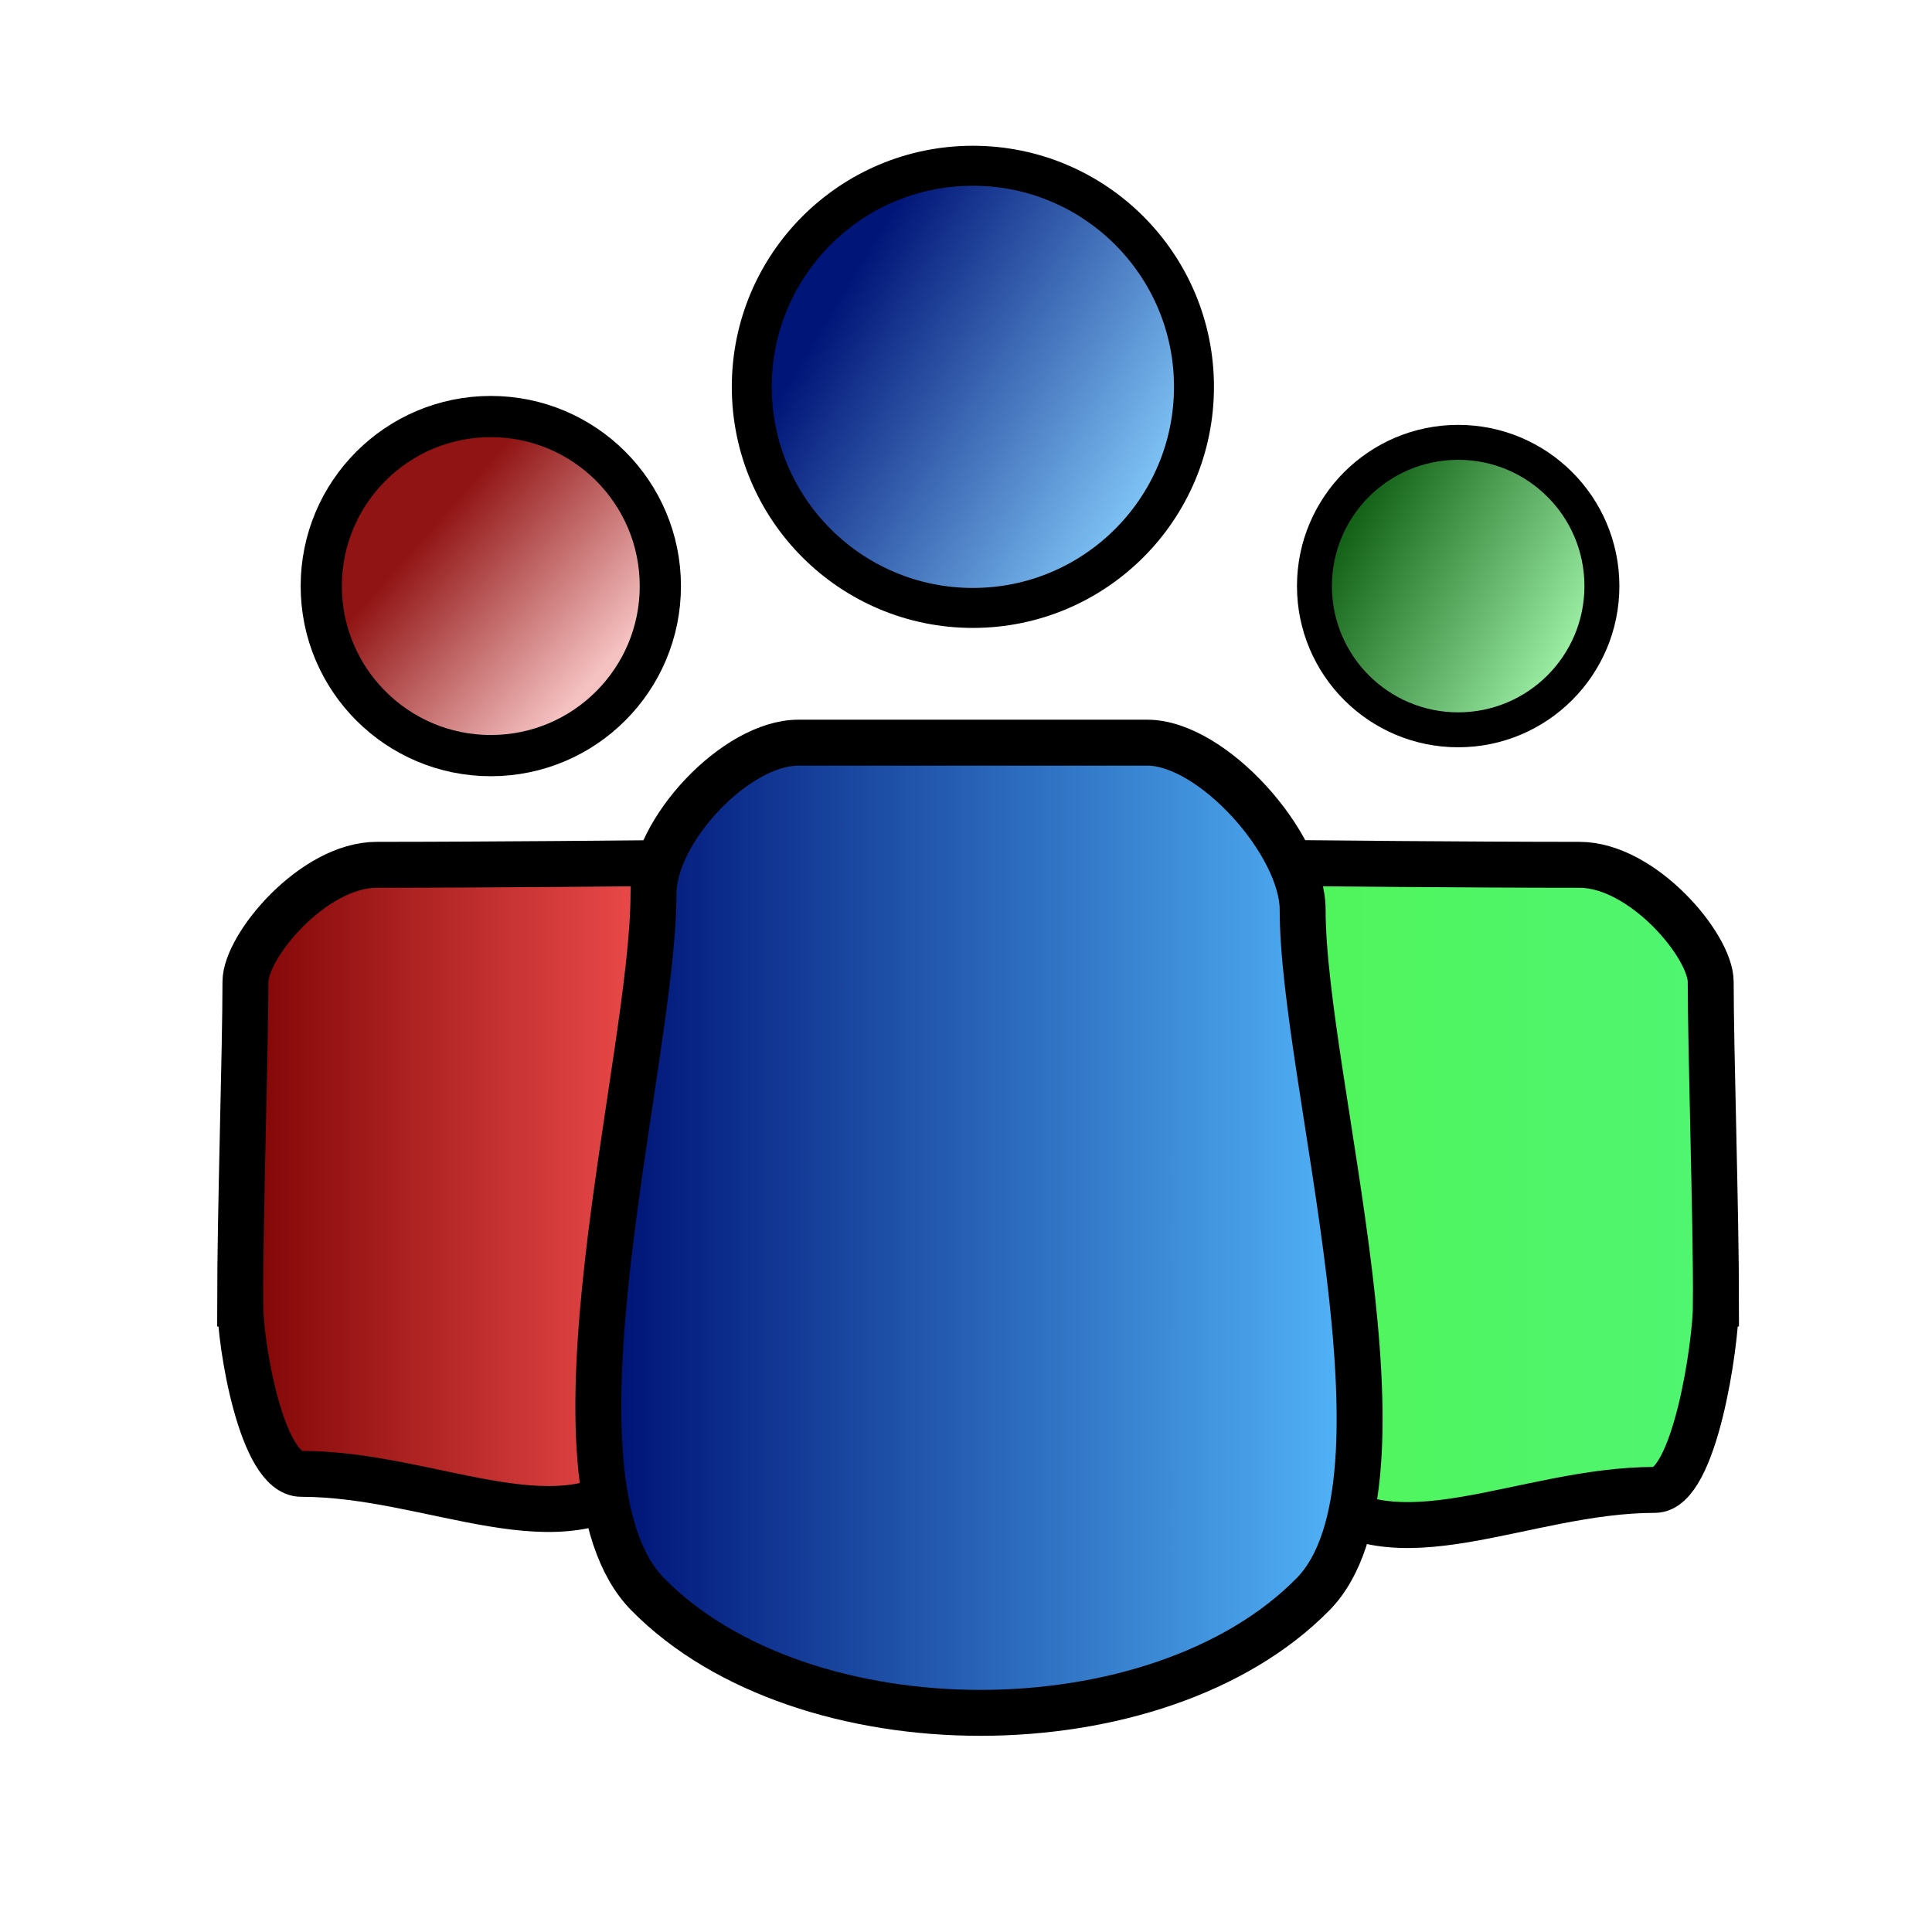
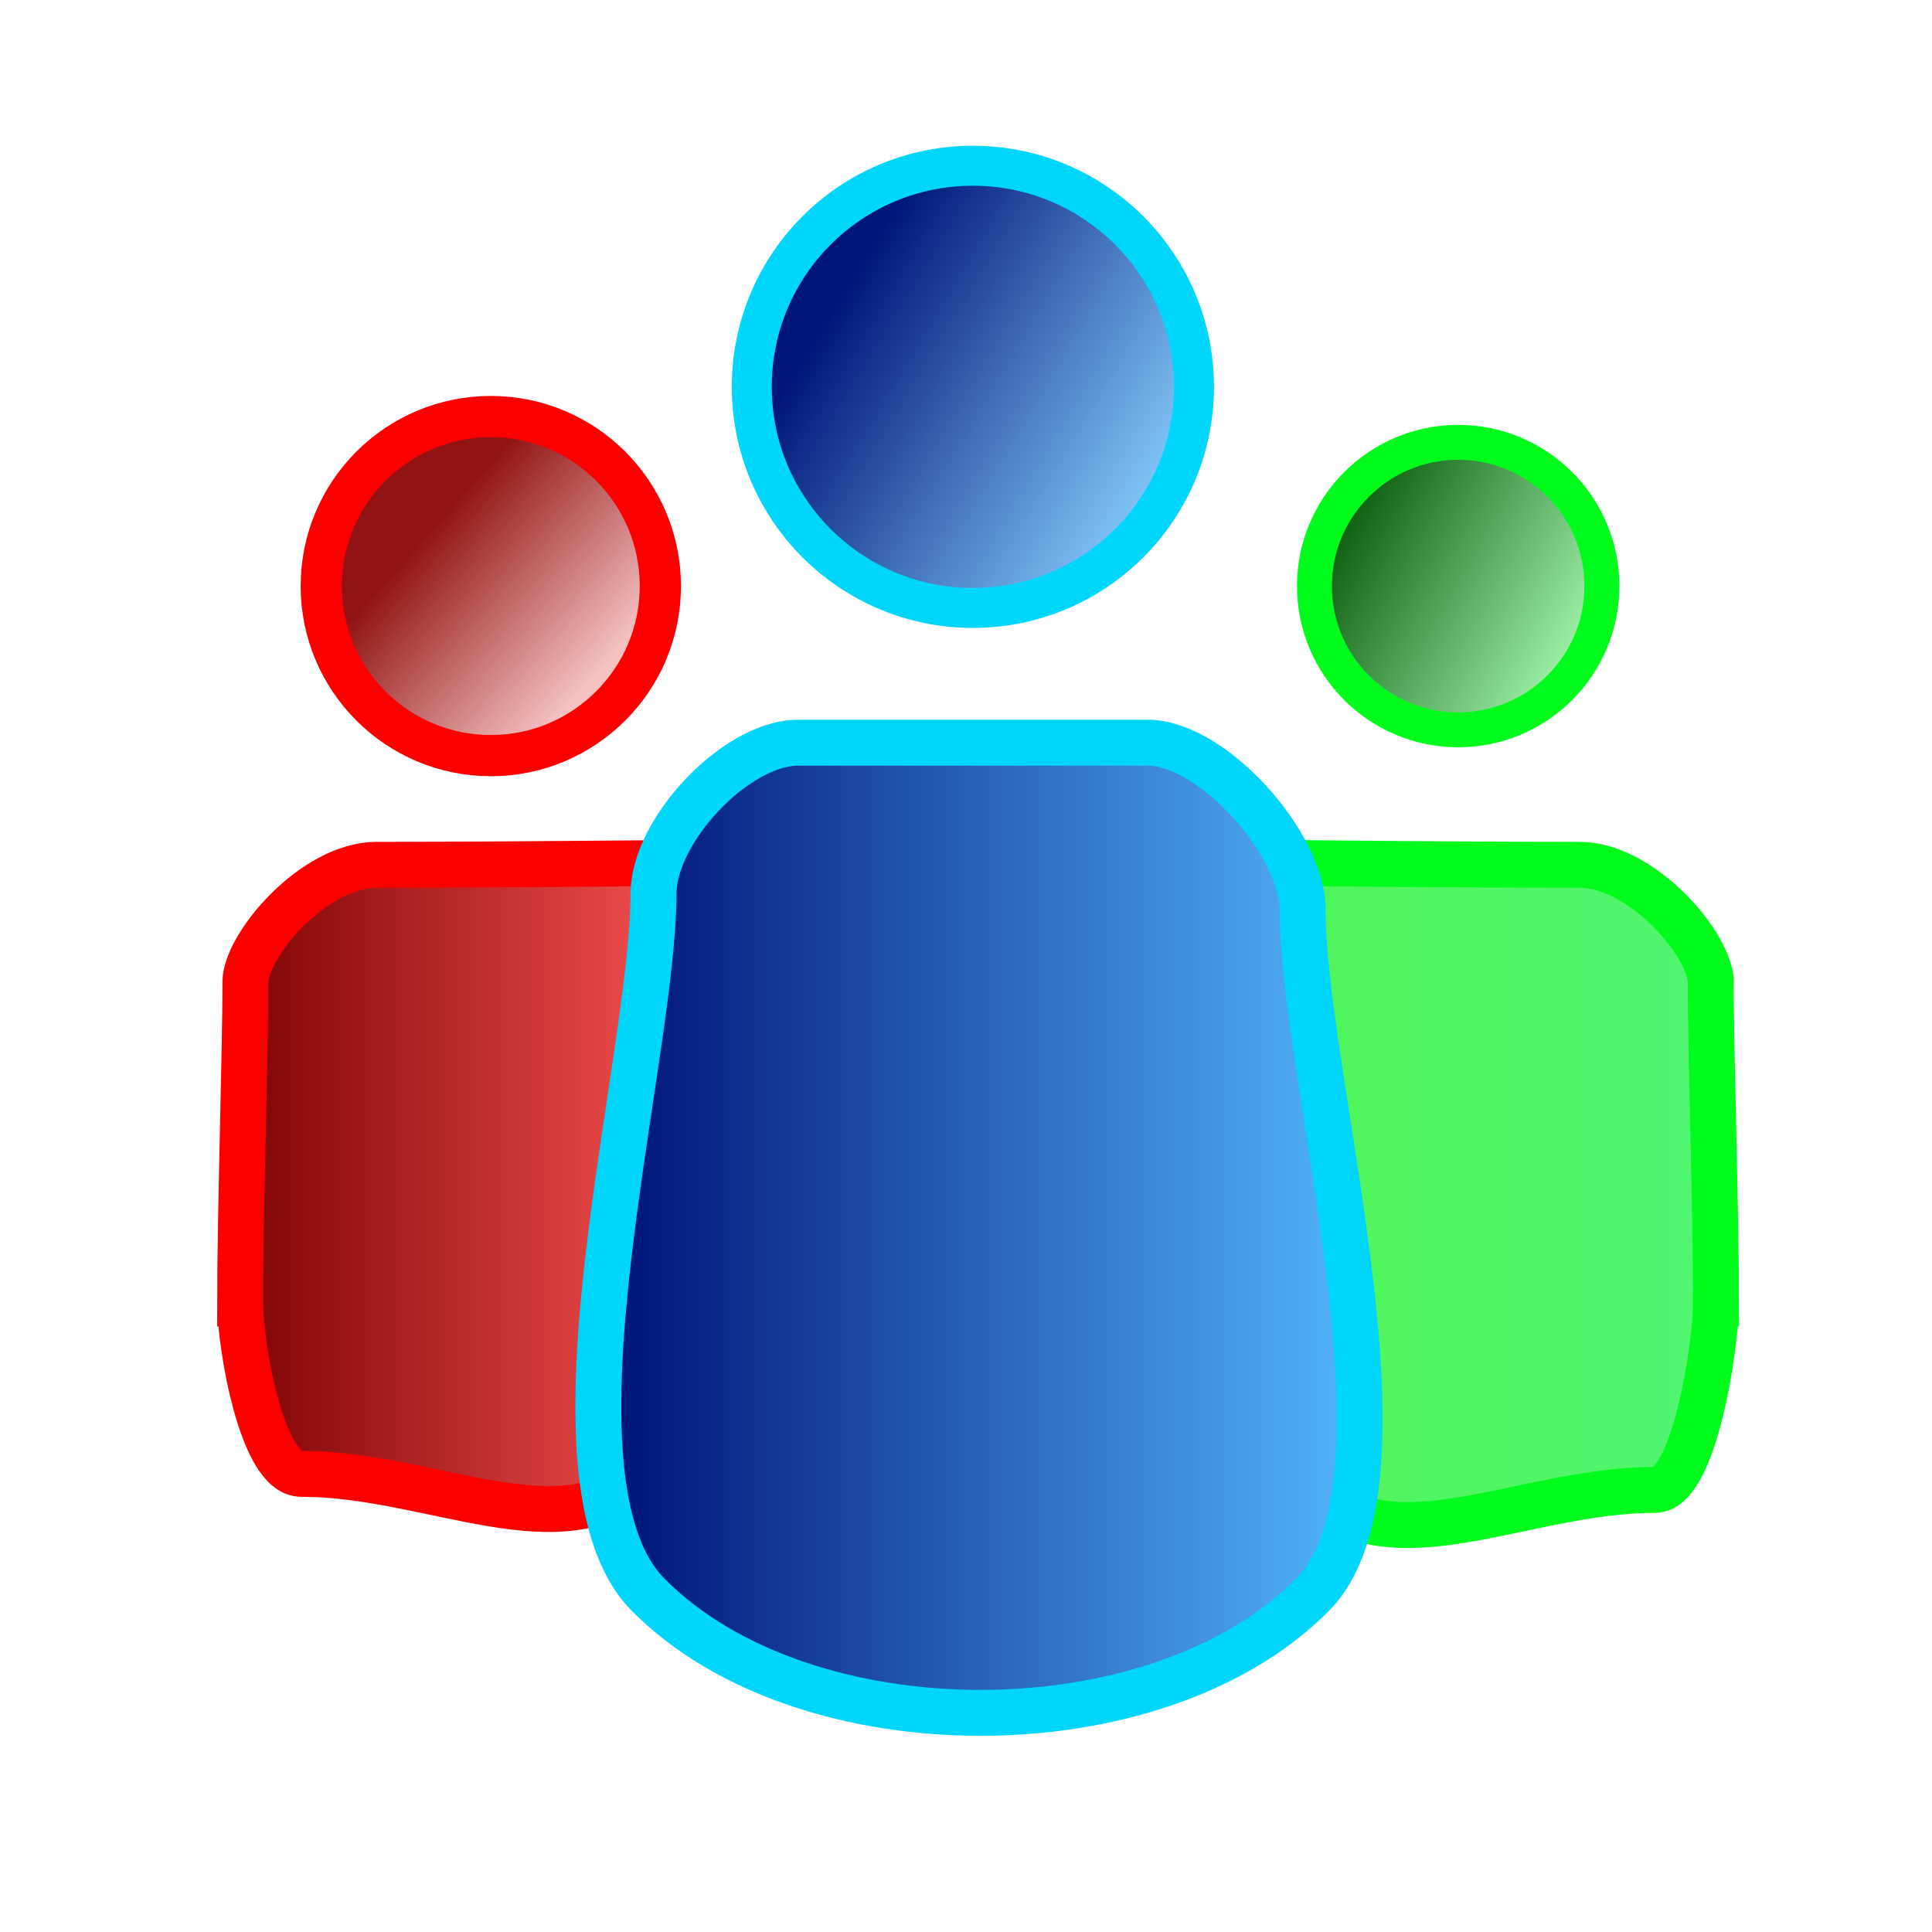
<svg xmlns="http://www.w3.org/2000/svg" xmlns:xlink="http://www.w3.org/1999/xlink" version="1.1" id="svg2" width="48" height="48">
  <defs id="defs6">
    <linearGradient id="linearGradient12302">
      <stop style="stop-color:#001578;stop-opacity:1" offset="0" id="stop12298" />
      <stop style="stop-color:#7ec3f5;stop-opacity:1" offset="1" id="stop12300" />
    </linearGradient>
    <linearGradient id="linearGradient10265">
      <stop style="stop-color:#0d5c11;stop-opacity:1" offset="0" id="stop10261" />
      <stop style="stop-color:#a3f5ac;stop-opacity:1" offset="1" id="stop10263" />
    </linearGradient>
    <linearGradient id="linearGradient10168">
      <stop style="stop-color:#911414;stop-opacity:1" offset="0" id="stop10164" />
      <stop style="stop-color:#f5c1c1;stop-opacity:1" offset="1" id="stop10166" />
    </linearGradient>
    <linearGradient id="linearGradient9620">
      <stop style="stop-color:#50f55a;stop-opacity:1" offset="0" id="stop9616" />
      <stop style="stop-color:#50f573;stop-opacity:1" offset="1" id="stop9618" />
    </linearGradient>
    <linearGradient id="linearGradient9486">
      <stop style="stop-color:#780000;stop-opacity:1" offset="0" id="stop9482" />
      <stop style="stop-color:#f55050;stop-opacity:1" offset="1" id="stop9484" />
    </linearGradient>
    <linearGradient id="linearGradient7483">
      <stop style="stop-color:#001578;stop-opacity:1" offset="0" id="stop7479" />
      <stop style="stop-color:#50b0f5;stop-opacity:1" offset="1" id="stop7481" />
    </linearGradient>
    <linearGradient xlink:href="#linearGradient7483" id="linearGradient7485" x1="16.547" y1="30.226" x2="32.053" y2="30.226" gradientUnits="userSpaceOnUse" gradientTransform="matrix(1.141481,0,0,1.141481,-3.437939,-8.09769)" />
    <linearGradient xlink:href="#linearGradient9620" id="linearGradient7826" x1="30.857" y1="31.544" x2="40.861" y2="31.544" gradientUnits="userSpaceOnUse" gradientTransform="matrix(1.141481,0,0,1.141481,-3.437939,-8.09769)" />
    <linearGradient xlink:href="#linearGradient9486" id="linearGradient7848" x1="7.738" y1="31.544" x2="17.743" y2="31.544" gradientUnits="userSpaceOnUse" gradientTransform="matrix(1.141481,0,0,1.141481,-3.437939,-8.09769)" />
    <linearGradient xlink:href="#linearGradient10168" id="linearGradient7871" x1="12.425" y1="18.564" x2="16.032" y2="21.749" gradientUnits="userSpaceOnUse" gradientTransform="matrix(1.141481,0,0,1.141481,-3.437939,-8.09769)" />
    <linearGradient xlink:href="#linearGradient12302" id="linearGradient8453" x1="21.706" y1="12.843" x2="28.499" y2="16.948" gradientUnits="userSpaceOnUse" gradientTransform="matrix(1.141481,0,0,1.141481,-3.437939,-8.09769)" />
    <linearGradient xlink:href="#linearGradient10265" id="linearGradient8670" x1="32.477" y1="17.921" x2="37.714" y2="20.889" gradientUnits="userSpaceOnUse" gradientTransform="matrix(1.141481,0,0,1.141481,-3.437939,-8.09769)" />
  </defs>
-   <path style="fill:url(#linearGradient7826);fill-opacity:1;stroke:#000000;stroke-width:1.141px;stroke-linecap:butt;stroke-linejoin:miter;stroke-opacity:1" d="m 42.634,32.385 c 0,-2.253 -0.132,-6.304 -0.132,-7.992 0,-0.89 -1.686,-2.907 -3.262,-2.907 -2.763,0 -6.876,-0.041 -6.876,-0.041 0,0 -2.864,12.524 0.2,15.549 2.029,2.003 5.269,0.022 8.552,0.022 0.985,0 1.517,-3.609 1.517,-4.631 z" id="path2084" />
-   <circle style="fill:url(#linearGradient7871);fill-opacity:1;stroke:#000000;stroke-width:1.024;stroke-linecap:round;stroke-linejoin:round;paint-order:markers fill stroke" id="path845" cx="12.194" cy="14.561" r="4.212" />
-   <circle style="fill:url(#linearGradient8453);fill-opacity:1;stroke:#000000;stroke-width:0.993;stroke-linecap:round;stroke-linejoin:round;stroke-miterlimit:4;stroke-dasharray:none;paint-order:markers fill stroke" id="circle974" cx="24.171" cy="9.611" r="5.493" />
-   <circle style="fill:url(#linearGradient8670);fill-opacity:1;stroke:#000000;stroke-width:0.868;stroke-linecap:round;stroke-linejoin:round;paint-order:markers fill stroke" id="circle1074" cx="36.228" cy="14.561" r="3.571" />
-   <path style="fill:url(#linearGradient7848);fill-opacity:1;stroke:#000000;stroke-width:1.141px;stroke-linecap:butt;stroke-linejoin:miter;stroke-opacity:1" d="m 5.966,32.385 c 0,-2.253 0.132,-6.304 0.132,-7.992 0,-0.89 1.686,-2.907 3.262,-2.907 2.763,0 6.876,-0.041 6.876,-0.041 0,0 2.864,12.125 -0.2,15.15 -2.029,2.003 -5.269,0.022 -8.552,0.022 -0.985,0 -1.517,-3.209 -1.517,-4.232 z" id="path5647" />
-   <path style="fill:url(#linearGradient7485);fill-opacity:1;stroke:#000000;stroke-width:1.141px;stroke-linecap:butt;stroke-linejoin:miter;stroke-opacity:1" d="m 16.092,39.609 c 3.864,3.928 12.666,3.929 16.529,0 2.748,-2.795 -0.257,-12.796 -0.257,-17.007 0,-1.629 -2.234,-4.151 -3.863,-4.151 h -8.663 c -1.561,0 -3.602,2.191 -3.602,3.752 0,4.167 -2.985,14.517 -0.144,17.406 z" id="path5851" />
+   <path style="fill:url(#linearGradient7826);fill-opacity:1;stroke:#00fc1d;stroke-width:1.141px;stroke-linecap:butt;stroke-linejoin:miter;stroke-opacity:1" d="m 42.634,32.385 c 0,-2.253 -0.132,-6.304 -0.132,-7.992 0,-0.89 -1.686,-2.907 -3.262,-2.907 -2.763,0 -6.876,-0.041 -6.876,-0.041 0,0 -2.864,12.524 0.2,15.549 2.029,2.003 5.269,0.022 8.552,0.022 0.985,0 1.517,-3.609 1.517,-4.631 z" id="path2084" />
+   <circle style="fill:url(#linearGradient7871);fill-opacity:1;stroke:#fc0000;stroke-width:1.024;stroke-linecap:round;stroke-linejoin:round;paint-order:markers fill stroke;stroke-opacity:1" id="path845" cx="12.194" cy="14.561" r="4.212" />
+   <circle style="fill:url(#linearGradient8453);fill-opacity:1;stroke:#00d5fc;stroke-width:0.993;stroke-linecap:round;stroke-linejoin:round;stroke-miterlimit:4;stroke-dasharray:none;paint-order:markers fill stroke;stroke-opacity:1" id="circle974" cx="24.171" cy="9.611" r="5.493" />
+   <circle style="fill:url(#linearGradient8670);fill-opacity:1;stroke:#00fc1d;stroke-width:0.868;stroke-linecap:round;stroke-linejoin:round;paint-order:markers fill stroke;stroke-opacity:1" id="circle1074" cx="36.228" cy="14.561" r="3.571" />
+   <path style="fill:url(#linearGradient7848);fill-opacity:1;stroke:#fc0000;stroke-width:1.141px;stroke-linecap:butt;stroke-linejoin:miter;stroke-opacity:1" d="m 5.966,32.385 c 0,-2.253 0.132,-6.304 0.132,-7.992 0,-0.89 1.686,-2.907 3.262,-2.907 2.763,0 6.876,-0.041 6.876,-0.041 0,0 2.864,12.125 -0.2,15.15 -2.029,2.003 -5.269,0.022 -8.552,0.022 -0.985,0 -1.517,-3.209 -1.517,-4.232 z" id="path5647" />
+   <path style="fill:url(#linearGradient7485);fill-opacity:1;stroke:#00d5fc;stroke-width:1.141px;stroke-linecap:butt;stroke-linejoin:miter;stroke-opacity:1" d="m 16.092,39.609 c 3.864,3.928 12.666,3.929 16.529,0 2.748,-2.795 -0.257,-12.796 -0.257,-17.007 0,-1.629 -2.234,-4.151 -3.863,-4.151 h -8.663 c -1.561,0 -3.602,2.191 -3.602,3.752 0,4.167 -2.985,14.517 -0.144,17.406 z" id="path5851" />
</svg>
